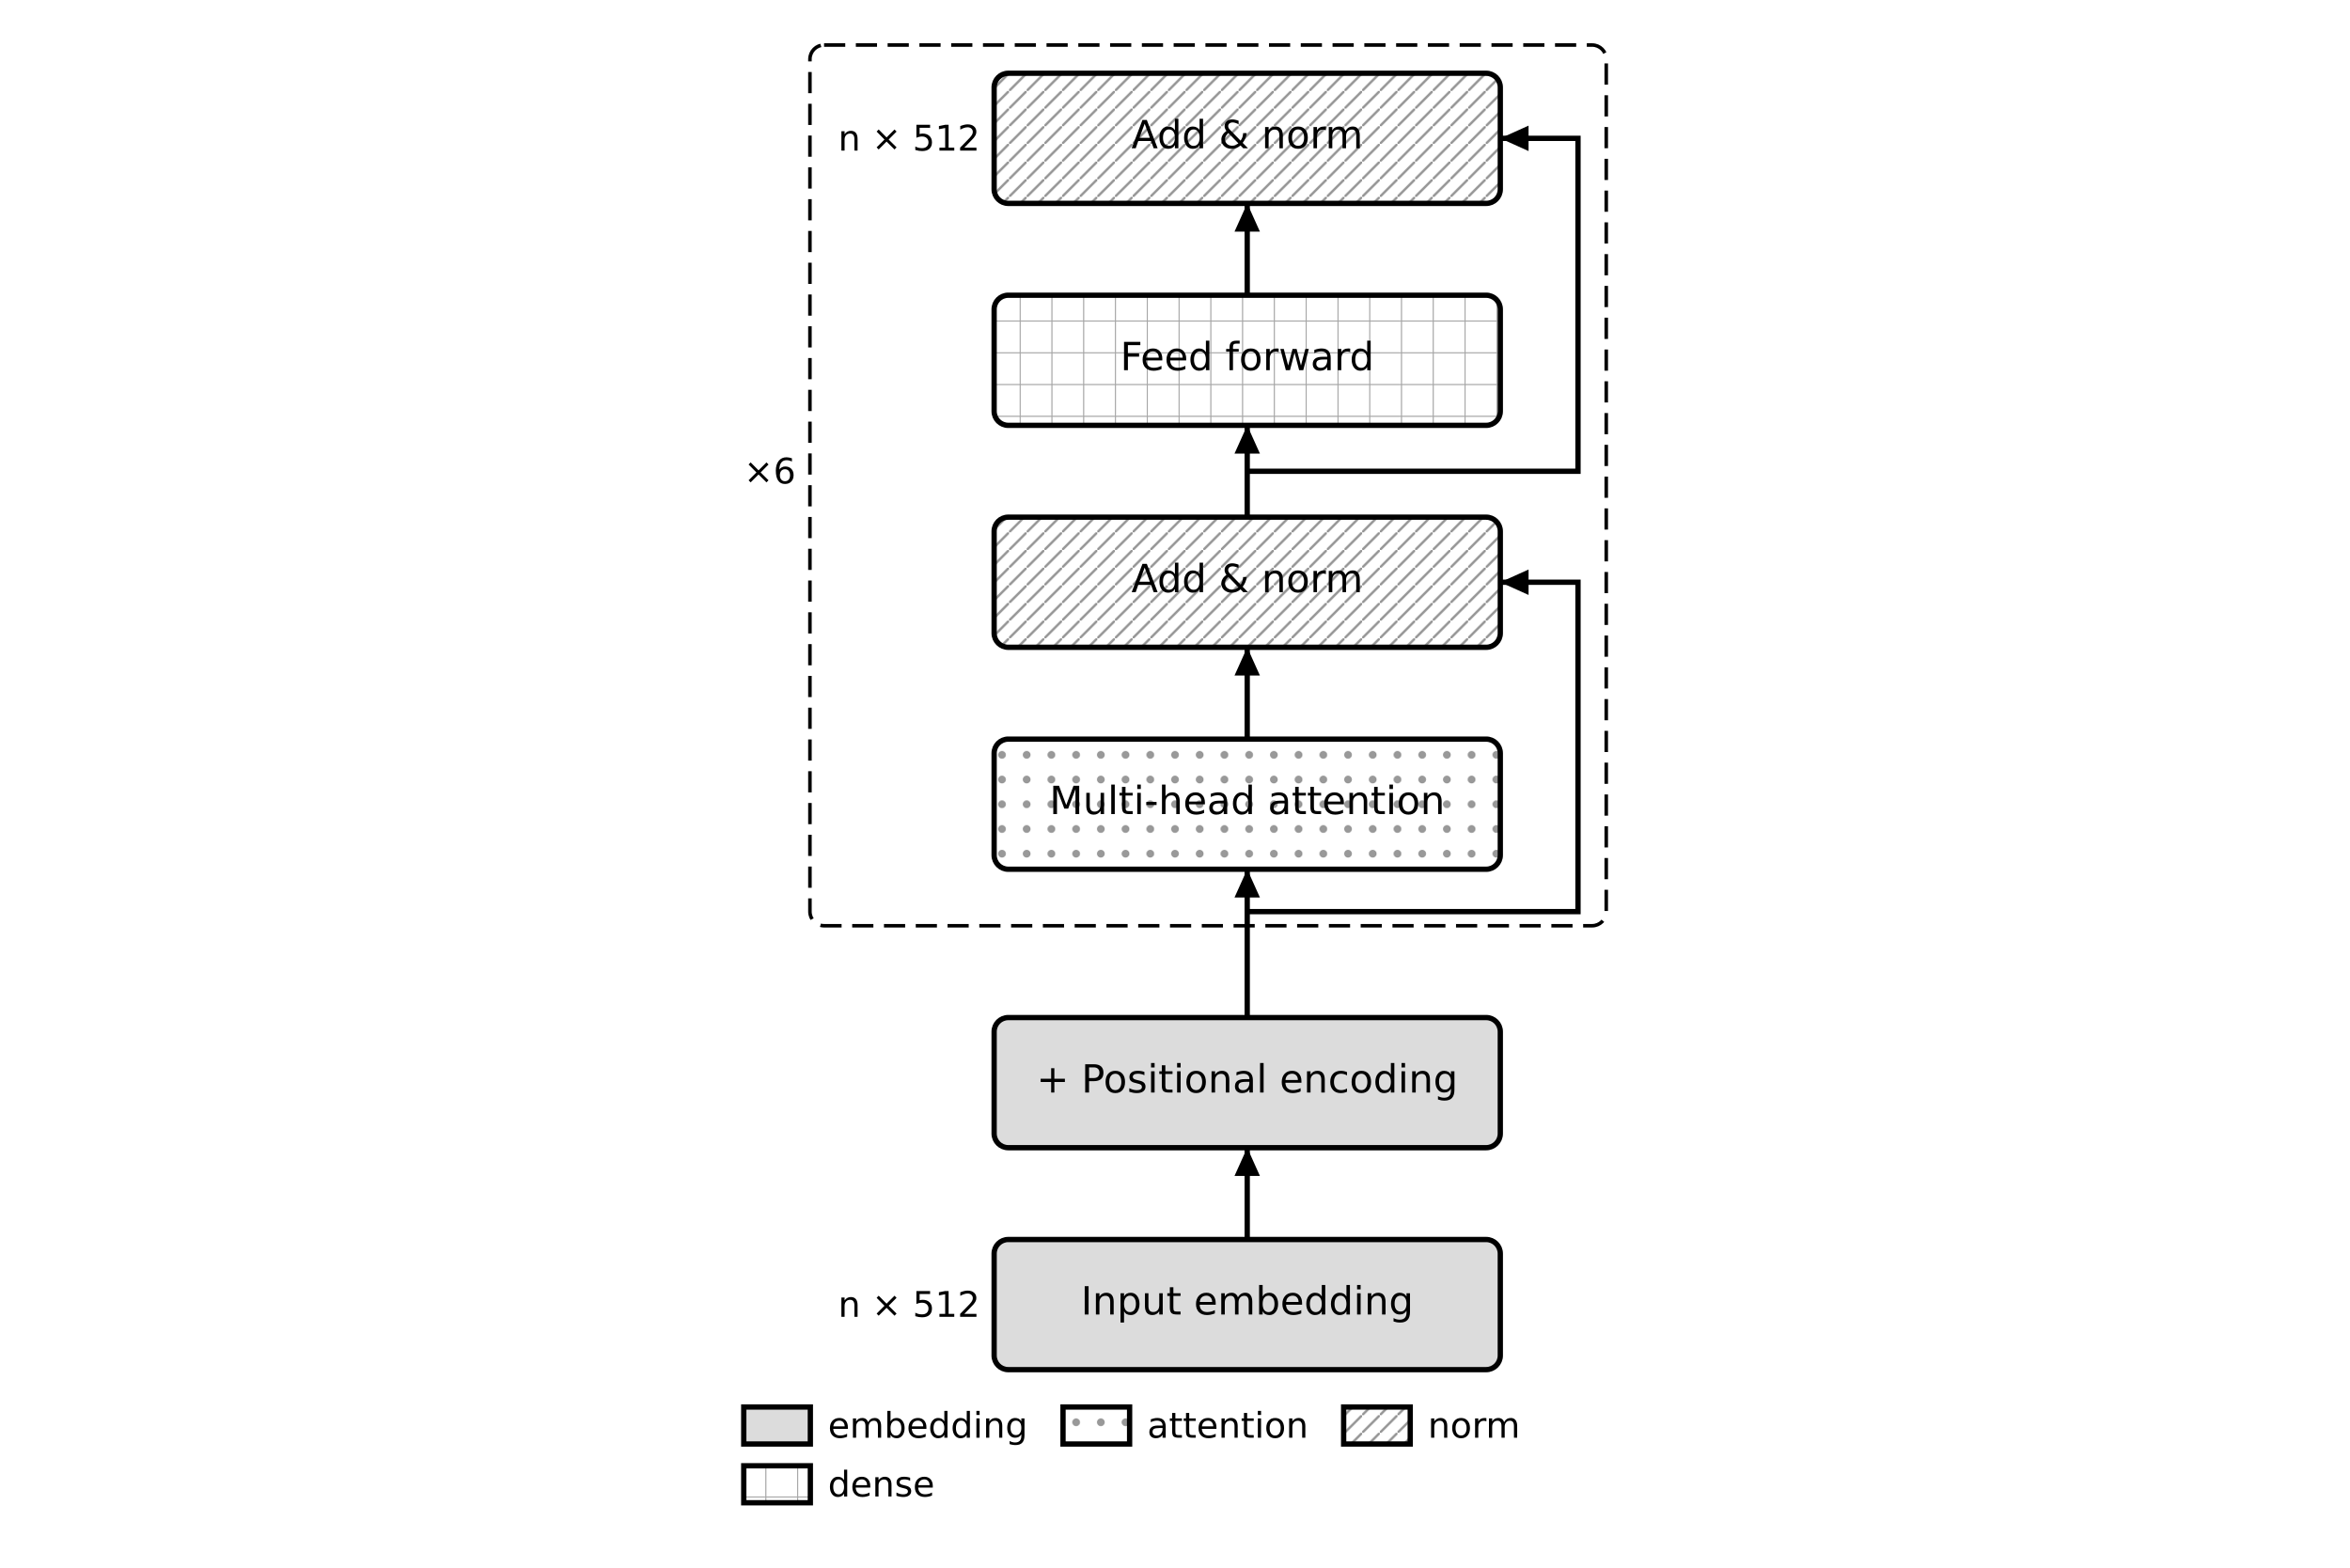
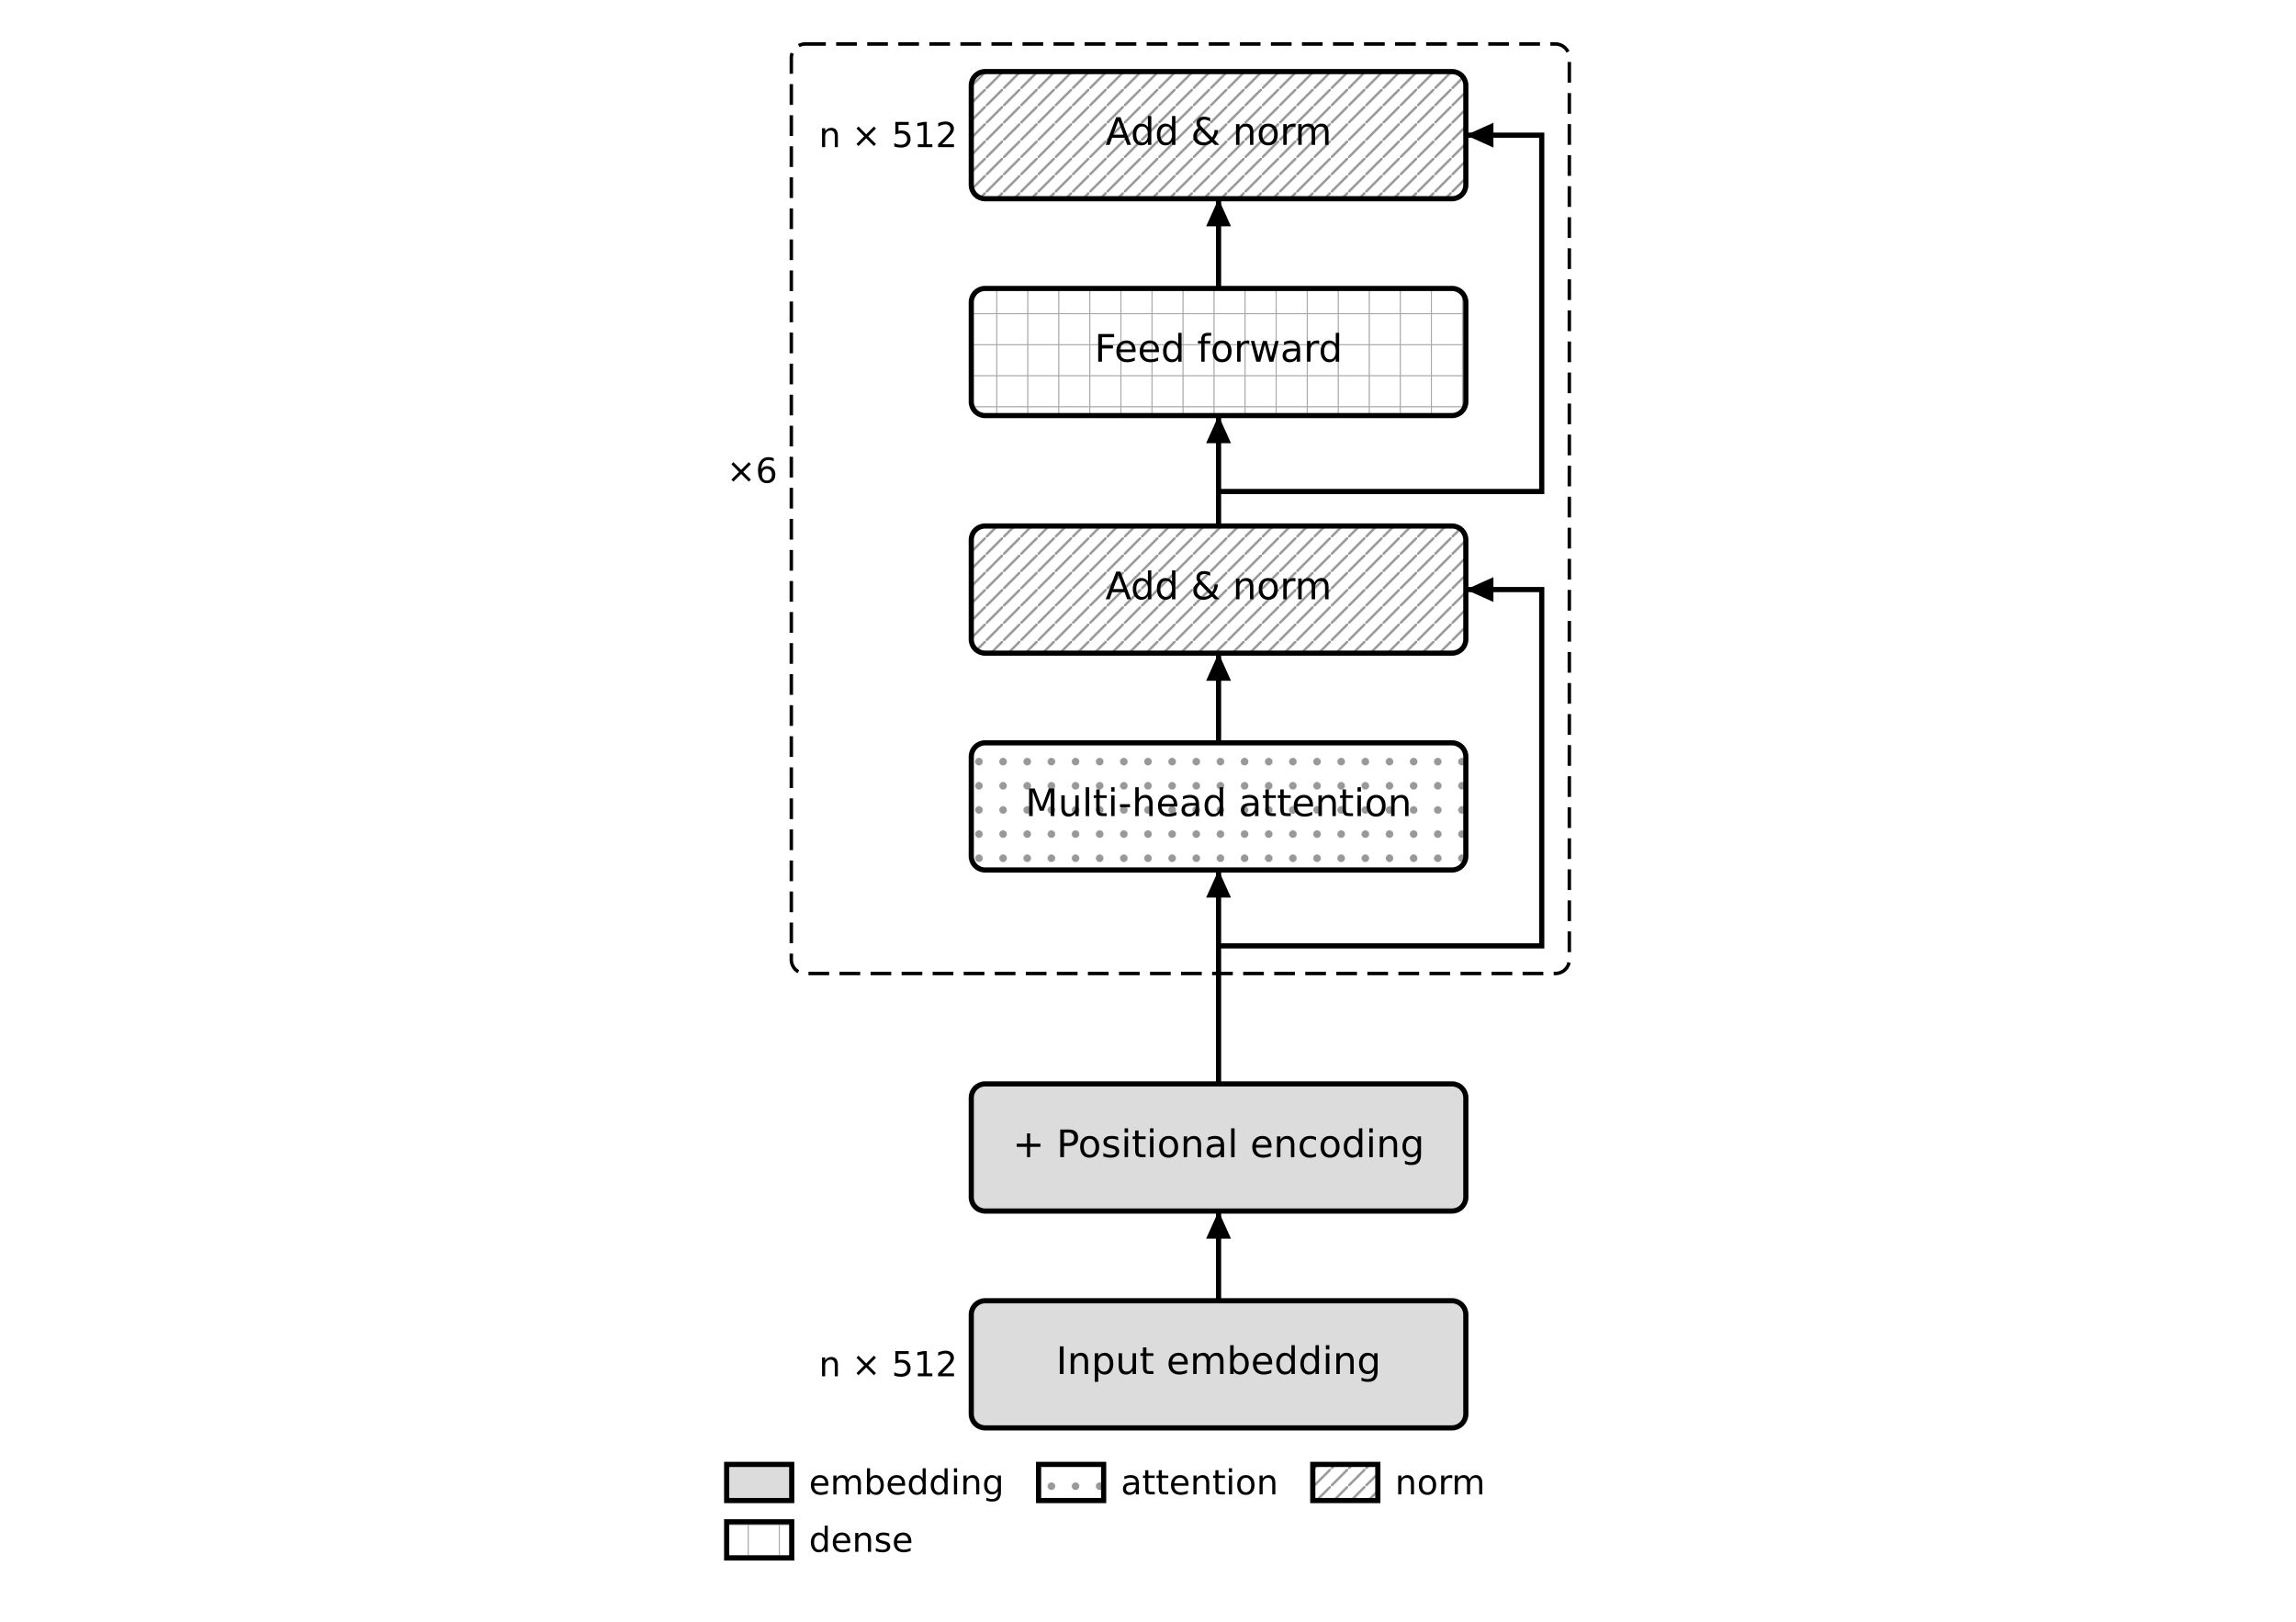
- <svg xmlns="http://www.w3.org/2000/svg" viewBox="-0.75 -0.75 665.5 443.881" role="img" aria-labelledby="dse980c5a461-title dse980c5a461-desc">
+ <svg xmlns="http://www.w3.org/2000/svg" viewBox="-0.75 -0.75 665.5 469.881" role="img" aria-labelledby="ds45c1392de5-title ds45c1392de5-desc">
  <defs>
-     <pattern id="dse980c5a461-dots" width="7" height="7" patternUnits="userSpaceOnUse">
+     <pattern id="ds45c1392de5-dots" width="7" height="7" patternUnits="userSpaceOnUse">
      <circle cx="3" cy="3" r="1.1" fill="currentColor" fill-opacity="0.4" />
    </pattern>
-     <pattern id="dse980c5a461-grid" width="9" height="9" patternUnits="userSpaceOnUse">
+     <pattern id="ds45c1392de5-grid" width="9" height="9" patternUnits="userSpaceOnUse">
      <path d="M 0 0 L 0 9 M 0 0 L 9 0" stroke="currentColor" stroke-width="0.6" stroke-opacity="0.35" />
    </pattern>
-     <pattern id="dse980c5a461-hatch" width="5" height="5" patternUnits="userSpaceOnUse">
+     <pattern id="ds45c1392de5-hatch" width="5" height="5" patternUnits="userSpaceOnUse">
      <path d="M 0 5 L 5 0" stroke="currentColor" stroke-width="0.7" stroke-opacity="0.4" />
    </pattern>
  </defs>
-   <rect x="228.617" y="12" width="225.507" height="249.4" rx="4" fill="none" stroke="currentColor" stroke-width="1" stroke-dasharray="6 3" />
-   <path d="M 352.451 350.25 L 352.451 324.25" fill="none" stroke="currentColor" stroke-width="1.5" />
-   <polygon points="352.451,324.25 356.051,332.25 348.851,332.25" fill="currentColor" stroke="none" />
-   <path d="M 352.451 287.4 L 352.451 245.4" fill="none" stroke="currentColor" stroke-width="1.5" />
-   <polygon points="352.451,245.4 356.051,253.4 348.851,253.4" fill="currentColor" stroke="none" />
-   <path d="M 352.451 208.55 L 352.451 182.55" fill="none" stroke="currentColor" stroke-width="1.5" />
-   <polygon points="352.451,182.55 356.051,190.55 348.851,190.55" fill="currentColor" stroke="none" />
-   <path d="M 352.451 145.7 L 352.451 119.7" fill="none" stroke="currentColor" stroke-width="1.5" />
+   <rect x="228.617" y="12" width="225.507" height="269.4" rx="4" fill="none" stroke="currentColor" stroke-width="1" stroke-dasharray="6 3" />
+   <path d="M 352.451 376.25 L 352.451 350.25" fill="none" stroke="currentColor" stroke-width="1.5" />
+   <polygon points="352.451,350.25 356.051,358.25 348.851,358.25" fill="currentColor" stroke="none" />
+   <path d="M 352.451 313.4 L 352.451 251.4" fill="none" stroke="currentColor" stroke-width="1.5" />
+   <polygon points="352.451,251.4 356.051,259.4 348.851,259.4" fill="currentColor" stroke="none" />
+   <path d="M 352.451 214.55 L 352.451 188.55" fill="none" stroke="currentColor" stroke-width="1.5" />
+   <polygon points="352.451,188.55 356.051,196.55 348.851,196.55" fill="currentColor" stroke="none" />
+   <path d="M 352.451 151.7 L 352.451 119.7" fill="none" stroke="currentColor" stroke-width="1.5" />
  <polygon points="352.451,119.7 356.051,127.7 348.851,127.7" fill="currentColor" stroke="none" />
  <path d="M 352.451 82.85 L 352.451 56.85" fill="none" stroke="currentColor" stroke-width="1.5" />
  <polygon points="352.451,56.85 356.051,64.85 348.851,64.85" fill="currentColor" stroke="none" />
-   <path d="M 352.451 257.4 L 446.124 257.4 L 446.124 164.125 L 424.124 164.125" fill="none" stroke="currentColor" stroke-width="1.5" />
-   <polygon points="424.124,164.125 432.124,160.525 432.124,167.725" fill="currentColor" stroke="none" />
-   <path d="M 352.451 132.7 L 446.124 132.7 L 446.124 38.425 L 424.124 38.425" fill="none" stroke="currentColor" stroke-width="1.5" />
+   <path d="M 352.451 273.4 L 446.124 273.4 L 446.124 170.125 L 424.124 170.125" fill="none" stroke="currentColor" stroke-width="1.5" />
+   <polygon points="424.124,170.125 432.124,166.525 432.124,173.725" fill="currentColor" stroke="none" />
+   <path d="M 352.451 141.7 L 446.124 141.7 L 446.124 38.425 L 424.124 38.425" fill="none" stroke="currentColor" stroke-width="1.5" />
  <polygon points="424.124,38.425 432.124,34.825 432.124,42.025" fill="currentColor" stroke="none" />
-   <rect x="280.778" y="350.25" width="143.346" height="36.85" rx="4" fill="currentColor" fill-opacity="0.14" stroke="currentColor" stroke-width="1.5" />
-   <text x="352.451" y="371.483" font-family="'DejaVu Sans', sans-serif" font-size="11" fill="currentColor" text-anchor="middle">
+   <rect x="280.778" y="376.25" width="143.346" height="36.85" rx="4" fill="currentColor" fill-opacity="0.14" stroke="currentColor" stroke-width="1.5" />
+   <text x="352.451" y="397.483" font-family="'DejaVu Sans', sans-serif" font-size="11" fill="currentColor" text-anchor="middle">
    <tspan>Input embedding</tspan>
  </text>
-   <rect x="280.778" y="287.4" width="143.346" height="36.85" rx="4" fill="currentColor" fill-opacity="0.14" stroke="currentColor" stroke-width="1.5" />
-   <text x="352.451" y="308.633" font-family="'DejaVu Sans', sans-serif" font-size="11" fill="currentColor" text-anchor="middle">
+   <rect x="280.778" y="313.4" width="143.346" height="36.85" rx="4" fill="currentColor" fill-opacity="0.14" stroke="currentColor" stroke-width="1.5" />
+   <text x="352.451" y="334.633" font-family="'DejaVu Sans', sans-serif" font-size="11" fill="currentColor" text-anchor="middle">
    <tspan>+ Positional encoding</tspan>
  </text>
-   <rect x="280.778" y="208.55" width="143.346" height="36.85" rx="4" fill="url(#dse980c5a461-dots)" stroke="currentColor" stroke-width="1.5" />
-   <text x="352.451" y="229.783" font-family="'DejaVu Sans', sans-serif" font-size="11" fill="currentColor" text-anchor="middle">
+   <rect x="280.778" y="214.55" width="143.346" height="36.85" rx="4" fill="url(#ds45c1392de5-dots)" stroke="currentColor" stroke-width="1.5" />
+   <text x="352.451" y="235.783" font-family="'DejaVu Sans', sans-serif" font-size="11" fill="currentColor" text-anchor="middle">
    <tspan>Multi-head attention</tspan>
  </text>
-   <rect x="280.778" y="145.7" width="143.346" height="36.85" rx="4" fill="url(#dse980c5a461-hatch)" stroke="currentColor" stroke-width="1.5" />
-   <text x="352.451" y="166.933" font-family="'DejaVu Sans', sans-serif" font-size="11" fill="currentColor" text-anchor="middle">
+   <rect x="280.778" y="151.7" width="143.346" height="36.85" rx="4" fill="url(#ds45c1392de5-hatch)" stroke="currentColor" stroke-width="1.5" />
+   <text x="352.451" y="172.933" font-family="'DejaVu Sans', sans-serif" font-size="11" fill="currentColor" text-anchor="middle">
    <tspan>Add &amp; norm</tspan>
  </text>
-   <rect x="280.778" y="82.85" width="143.346" height="36.85" rx="4" fill="url(#dse980c5a461-grid)" stroke="currentColor" stroke-width="1.5" />
+   <rect x="280.778" y="82.85" width="143.346" height="36.85" rx="4" fill="url(#ds45c1392de5-grid)" stroke="currentColor" stroke-width="1.5" />
  <text x="352.451" y="104.083" font-family="'DejaVu Sans', sans-serif" font-size="11" fill="currentColor" text-anchor="middle">
    <tspan>Feed forward</tspan>
  </text>
-   <rect x="280.778" y="20" width="143.346" height="36.85" rx="4" fill="url(#dse980c5a461-hatch)" stroke="currentColor" stroke-width="1.5" />
+   <rect x="280.778" y="20" width="143.346" height="36.85" rx="4" fill="url(#ds45c1392de5-hatch)" stroke="currentColor" stroke-width="1.5" />
  <text x="352.451" y="41.233" font-family="'DejaVu Sans', sans-serif" font-size="11" fill="currentColor" text-anchor="middle">
    <tspan>Add &amp; norm</tspan>
  </text>
-   <text x="276.778" y="372.137" font-family="'DejaVu Sans', sans-serif" font-size="10" fill="currentColor" text-anchor="end">n × 512</text>
+   <text x="276.778" y="398.137" font-family="'DejaVu Sans', sans-serif" font-size="10" fill="currentColor" text-anchor="end">n × 512</text>
  <text x="276.778" y="41.887" font-family="'DejaVu Sans', sans-serif" font-size="10" fill="currentColor" text-anchor="end">n × 512</text>
-   <text x="224.617" y="136.162" font-family="'DejaVu Sans', sans-serif" font-size="10" fill="currentColor" text-anchor="end">×6</text>
-   <polygon points="209.876,397.682 228.734,397.682 228.734,408.159 209.876,408.159" fill="currentColor" fill-opacity="0.14" stroke="currentColor" stroke-width="1.5" />
-   <text x="233.734" y="406.382" font-family="'DejaVu Sans', sans-serif" font-size="10" fill="currentColor">embedding</text>
-   <polygon points="300.287,397.682 319.144,397.682 319.144,408.159 300.287,408.159" fill="url(#dse980c5a461-dots)" stroke="currentColor" stroke-width="1.5" />
-   <text x="324.144" y="406.382" font-family="'DejaVu Sans', sans-serif" font-size="10" fill="currentColor">attention</text>
-   <polygon points="379.76,397.682 398.617,397.682 398.617,408.159 379.76,408.159" fill="url(#dse980c5a461-hatch)" stroke="currentColor" stroke-width="1.5" />
-   <text x="403.617" y="406.382" font-family="'DejaVu Sans', sans-serif" font-size="10" fill="currentColor">norm</text>
-   <polygon points="209.876,414.323 228.734,414.323 228.734,424.799 209.876,424.799" fill="url(#dse980c5a461-grid)" stroke="currentColor" stroke-width="1.5" />
-   <text x="233.734" y="423.023" font-family="'DejaVu Sans', sans-serif" font-size="10" fill="currentColor">dense</text>
+   <text x="224.617" y="139.162" font-family="'DejaVu Sans', sans-serif" font-size="10" fill="currentColor" text-anchor="end">×6</text>
+   <polygon points="209.876,423.682 228.734,423.682 228.734,434.159 209.876,434.159" fill="currentColor" fill-opacity="0.14" stroke="currentColor" stroke-width="1.5" />
+   <text x="233.734" y="432.382" font-family="'DejaVu Sans', sans-serif" font-size="10" fill="currentColor">embedding</text>
+   <polygon points="300.287,423.682 319.144,423.682 319.144,434.159 300.287,434.159" fill="url(#ds45c1392de5-dots)" stroke="currentColor" stroke-width="1.5" />
+   <text x="324.144" y="432.382" font-family="'DejaVu Sans', sans-serif" font-size="10" fill="currentColor">attention</text>
+   <polygon points="379.76,423.682 398.617,423.682 398.617,434.159 379.76,434.159" fill="url(#ds45c1392de5-hatch)" stroke="currentColor" stroke-width="1.5" />
+   <text x="403.617" y="432.382" font-family="'DejaVu Sans', sans-serif" font-size="10" fill="currentColor">norm</text>
+   <polygon points="209.876,440.323 228.734,440.323 228.734,450.799 209.876,450.799" fill="url(#ds45c1392de5-grid)" stroke="currentColor" stroke-width="1.5" />
+   <text x="233.734" y="449.023" font-family="'DejaVu Sans', sans-serif" font-size="10" fill="currentColor">dense</text>
</svg>
